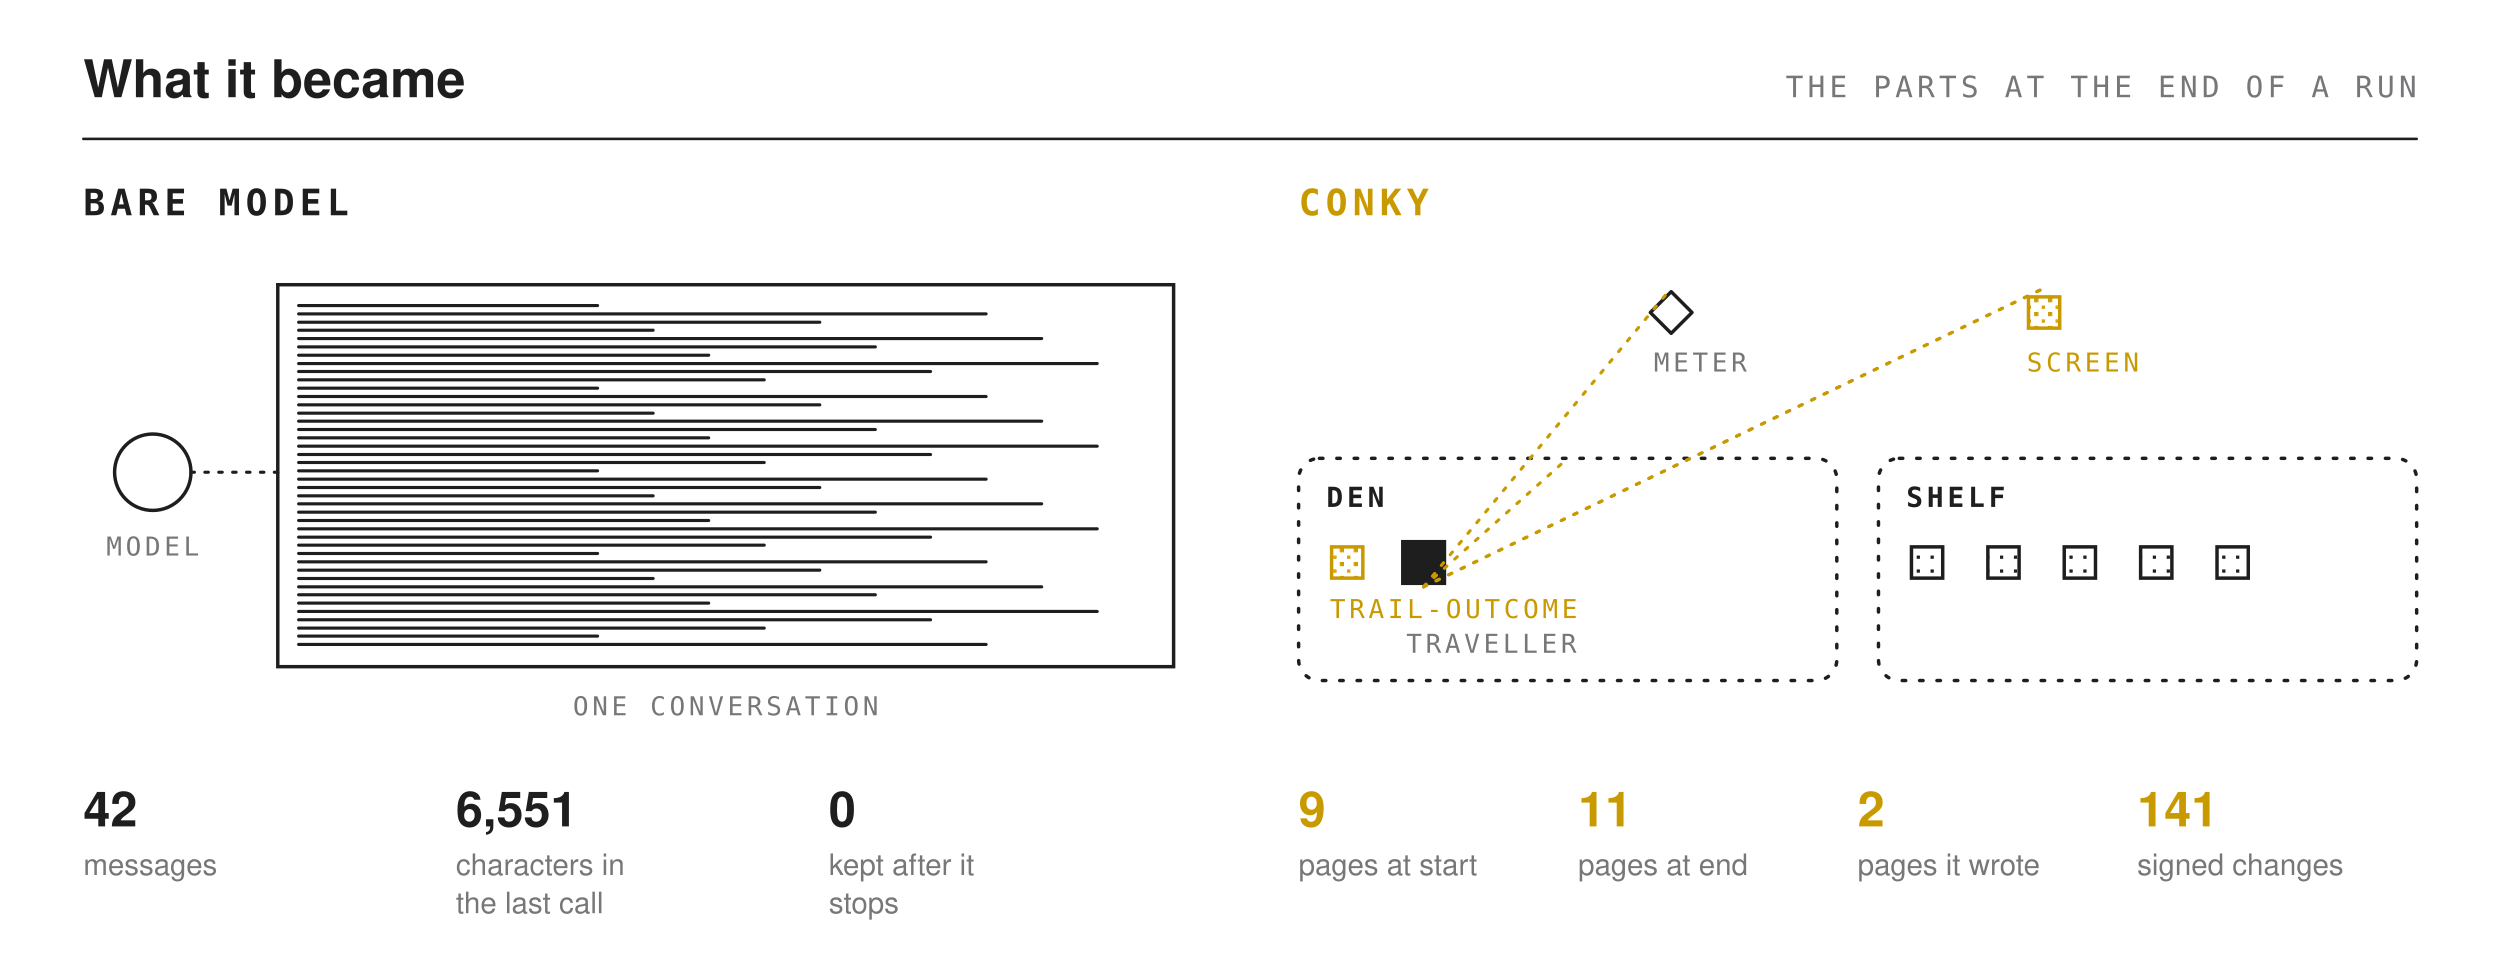
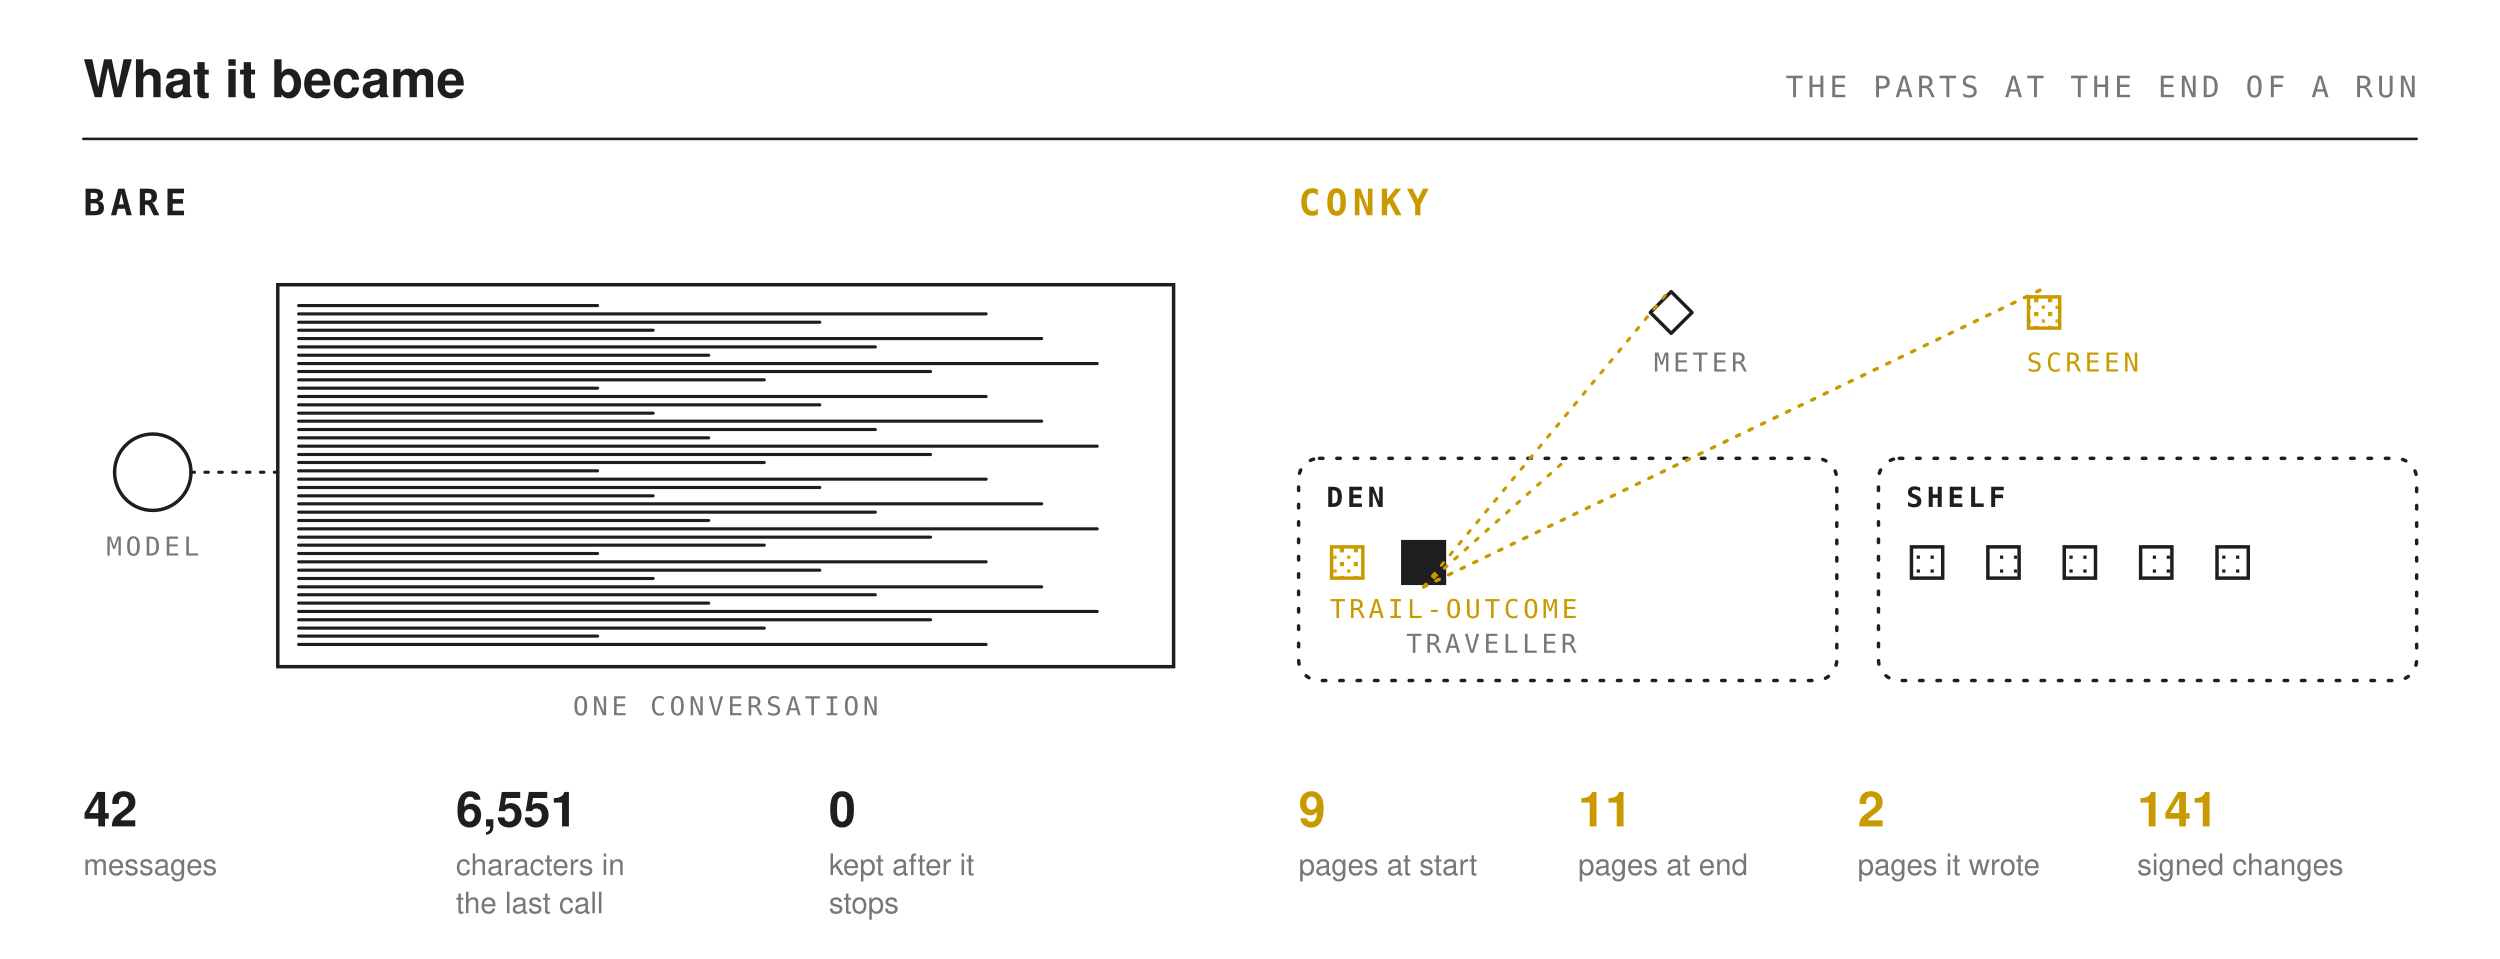
<svg xmlns="http://www.w3.org/2000/svg" width="720" height="276" viewBox="0 0 720 276" role="img" aria-label="The parts each harness was made of when its median run stopped.">
  <defs>
    <pattern id="dots" width="4" height="4" patternUnits="userSpaceOnUse">
      <path d="M0 0h1v1h-1z" fill="#1E1E1E" shape-rendering="crispEdges" />
    </pattern>
    <pattern id="dense" width="4" height="4" patternUnits="userSpaceOnUse">
      <path d="M0 0h1v1h-1zM2 2h1v1h-1z" fill="#1E1E1E" shape-rendering="crispEdges" />
    </pattern>
    <pattern id="dense-accent" width="4" height="4" patternUnits="userSpaceOnUse">
      <path d="M0 0h1v1h-1zM2 2h1v1h-1z" fill="#C99A00" shape-rendering="crispEdges" />
    </pattern>
  </defs>
  <text x="24.0" y="28.0" font-family="-apple-system, BlinkMacSystemFont, 'Segoe UI', Helvetica, Arial, sans-serif" font-size="15" font-weight="bold" text-anchor="start" fill="#1E1E1E">What it became</text>
  <text x="696.0" y="28.0" font-family="ui-monospace, SFMono-Regular, Menlo, Consolas, monospace" font-size="8.5" font-weight="normal" text-anchor="end" fill="#77777A" letter-spacing="0.14em">THE PARTS AT THE END OF A RUN</text>
  <line x1="24.0" y1="40.0" x2="696.0" y2="40.0" stroke="#1E1E1E" stroke-width="0.75" stroke-linecap="round" />
-   <text x="24.0" y="62.0" font-family="ui-monospace, SFMono-Regular, Menlo, Consolas, monospace" font-size="10.5" font-weight="bold" text-anchor="start" fill="#1E1E1E" letter-spacing="0.14em">BARE MODEL</text>
+   <text x="24.0" y="62.0" font-family="ui-monospace, SFMono-Regular, Menlo, Consolas, monospace" font-size="10.5" font-weight="bold" text-anchor="start" fill="#1E1E1E" letter-spacing="0.14em">BARE</text>
  <circle cx="44.0" cy="136.0" r="11" fill="none" stroke="#1E1E1E" stroke-width="1" />
  <text x="44.0" y="160.0" font-family="ui-monospace, SFMono-Regular, Menlo, Consolas, monospace" font-size="7.5" font-weight="normal" text-anchor="middle" fill="#77777A" letter-spacing="0.14em">MODEL</text>
  <rect x="80.0" y="82.0" width="258.0" height="110.0" fill="none" stroke="#1E1E1E" stroke-width="1.0" />
  <line x1="55.0" y1="136.0" x2="80.0" y2="136.0" stroke="#1E1E1E" stroke-width="0.9" stroke-linecap="round" stroke-dasharray="1 3" />
  <line x1="86.0" y1="88.0" x2="172.1" y2="88.0" stroke="#1E1E1E" stroke-width="0.9" stroke-linecap="round" />
  <line x1="86.0" y1="90.4" x2="284.0" y2="90.4" stroke="#1E1E1E" stroke-width="0.9" stroke-linecap="round" />
  <line x1="86.0" y1="92.8" x2="236.1" y2="92.8" stroke="#1E1E1E" stroke-width="0.9" stroke-linecap="round" />
  <line x1="86.0" y1="95.1" x2="188.1" y2="95.1" stroke="#1E1E1E" stroke-width="0.9" stroke-linecap="round" />
  <line x1="86.0" y1="97.5" x2="300.0" y2="97.5" stroke="#1E1E1E" stroke-width="0.9" stroke-linecap="round" />
  <line x1="86.0" y1="99.9" x2="252.1" y2="99.9" stroke="#1E1E1E" stroke-width="0.9" stroke-linecap="round" />
  <line x1="86.0" y1="102.3" x2="204.1" y2="102.3" stroke="#1E1E1E" stroke-width="0.9" stroke-linecap="round" />
  <line x1="86.0" y1="104.7" x2="316.0" y2="104.7" stroke="#1E1E1E" stroke-width="0.9" stroke-linecap="round" />
  <line x1="86.0" y1="107.0" x2="268.0" y2="107.0" stroke="#1E1E1E" stroke-width="0.9" stroke-linecap="round" />
  <line x1="86.0" y1="109.4" x2="220.1" y2="109.4" stroke="#1E1E1E" stroke-width="0.9" stroke-linecap="round" />
  <line x1="86.0" y1="111.8" x2="172.1" y2="111.8" stroke="#1E1E1E" stroke-width="0.9" stroke-linecap="round" />
  <line x1="86.0" y1="114.2" x2="284.0" y2="114.2" stroke="#1E1E1E" stroke-width="0.9" stroke-linecap="round" />
  <line x1="86.0" y1="116.6" x2="236.1" y2="116.6" stroke="#1E1E1E" stroke-width="0.9" stroke-linecap="round" />
  <line x1="86.0" y1="119.0" x2="188.1" y2="119.0" stroke="#1E1E1E" stroke-width="0.9" stroke-linecap="round" />
  <line x1="86.0" y1="121.3" x2="300.0" y2="121.3" stroke="#1E1E1E" stroke-width="0.9" stroke-linecap="round" />
  <line x1="86.0" y1="123.7" x2="252.1" y2="123.7" stroke="#1E1E1E" stroke-width="0.9" stroke-linecap="round" />
  <line x1="86.0" y1="126.1" x2="204.1" y2="126.1" stroke="#1E1E1E" stroke-width="0.9" stroke-linecap="round" />
  <line x1="86.0" y1="128.5" x2="316.0" y2="128.5" stroke="#1E1E1E" stroke-width="0.9" stroke-linecap="round" />
  <line x1="86.0" y1="130.9" x2="268.0" y2="130.9" stroke="#1E1E1E" stroke-width="0.9" stroke-linecap="round" />
  <line x1="86.0" y1="133.2" x2="220.1" y2="133.2" stroke="#1E1E1E" stroke-width="0.9" stroke-linecap="round" />
  <line x1="86.0" y1="135.6" x2="172.1" y2="135.6" stroke="#1E1E1E" stroke-width="0.9" stroke-linecap="round" />
  <line x1="86.0" y1="138.0" x2="284.0" y2="138.0" stroke="#1E1E1E" stroke-width="0.9" stroke-linecap="round" />
  <line x1="86.0" y1="140.4" x2="236.1" y2="140.4" stroke="#1E1E1E" stroke-width="0.9" stroke-linecap="round" />
  <line x1="86.0" y1="142.8" x2="188.1" y2="142.8" stroke="#1E1E1E" stroke-width="0.9" stroke-linecap="round" />
  <line x1="86.0" y1="145.1" x2="300.0" y2="145.1" stroke="#1E1E1E" stroke-width="0.9" stroke-linecap="round" />
  <line x1="86.0" y1="147.5" x2="252.1" y2="147.5" stroke="#1E1E1E" stroke-width="0.9" stroke-linecap="round" />
  <line x1="86.0" y1="149.9" x2="204.1" y2="149.9" stroke="#1E1E1E" stroke-width="0.9" stroke-linecap="round" />
  <line x1="86.0" y1="152.3" x2="316.0" y2="152.3" stroke="#1E1E1E" stroke-width="0.9" stroke-linecap="round" />
  <line x1="86.0" y1="154.7" x2="268.0" y2="154.7" stroke="#1E1E1E" stroke-width="0.9" stroke-linecap="round" />
  <line x1="86.0" y1="157.0" x2="220.1" y2="157.0" stroke="#1E1E1E" stroke-width="0.9" stroke-linecap="round" />
  <line x1="86.0" y1="159.4" x2="172.1" y2="159.4" stroke="#1E1E1E" stroke-width="0.9" stroke-linecap="round" />
  <line x1="86.0" y1="161.8" x2="284.0" y2="161.8" stroke="#1E1E1E" stroke-width="0.9" stroke-linecap="round" />
  <line x1="86.0" y1="164.2" x2="236.1" y2="164.2" stroke="#1E1E1E" stroke-width="0.9" stroke-linecap="round" />
  <line x1="86.0" y1="166.6" x2="188.1" y2="166.6" stroke="#1E1E1E" stroke-width="0.9" stroke-linecap="round" />
  <line x1="86.0" y1="169.0" x2="300.0" y2="169.0" stroke="#1E1E1E" stroke-width="0.9" stroke-linecap="round" />
  <line x1="86.0" y1="171.3" x2="252.1" y2="171.3" stroke="#1E1E1E" stroke-width="0.9" stroke-linecap="round" />
  <line x1="86.0" y1="173.7" x2="204.1" y2="173.7" stroke="#1E1E1E" stroke-width="0.9" stroke-linecap="round" />
  <line x1="86.0" y1="176.1" x2="316.0" y2="176.1" stroke="#1E1E1E" stroke-width="0.9" stroke-linecap="round" />
  <line x1="86.0" y1="178.5" x2="268.0" y2="178.5" stroke="#1E1E1E" stroke-width="0.9" stroke-linecap="round" />
  <line x1="86.0" y1="180.9" x2="220.1" y2="180.9" stroke="#1E1E1E" stroke-width="0.9" stroke-linecap="round" />
  <line x1="86.0" y1="183.2" x2="172.1" y2="183.2" stroke="#1E1E1E" stroke-width="0.9" stroke-linecap="round" />
  <line x1="86.0" y1="185.6" x2="284.0" y2="185.6" stroke="#1E1E1E" stroke-width="0.9" stroke-linecap="round" />
  <text x="209.0" y="206.0" font-family="ui-monospace, SFMono-Regular, Menlo, Consolas, monospace" font-size="7.5" font-weight="normal" text-anchor="middle" fill="#77777A" letter-spacing="0.14em">ONE CONVERSATION</text>
  <text x="24.0" y="238.0" font-family="-apple-system, BlinkMacSystemFont, 'Segoe UI', Helvetica, Arial, sans-serif" font-size="14" font-weight="bold" text-anchor="start" fill="#1E1E1E">42</text>
  <text x="24.0" y="252.0" font-family="-apple-system, BlinkMacSystemFont, 'Segoe UI', Helvetica, Arial, sans-serif" font-size="8.5" font-weight="normal" text-anchor="start" fill="#77777A">messages</text>
  <text x="131.3" y="238.0" font-family="-apple-system, BlinkMacSystemFont, 'Segoe UI', Helvetica, Arial, sans-serif" font-size="14" font-weight="bold" text-anchor="start" fill="#1E1E1E">6,551</text>
  <text x="131.3" y="252.0" font-family="-apple-system, BlinkMacSystemFont, 'Segoe UI', Helvetica, Arial, sans-serif" font-size="8.5" font-weight="normal" text-anchor="start" fill="#77777A">characters in</text>
  <text x="131.3" y="263.0" font-family="-apple-system, BlinkMacSystemFont, 'Segoe UI', Helvetica, Arial, sans-serif" font-size="8.5" font-weight="normal" text-anchor="start" fill="#77777A">the last call</text>
  <text x="238.7" y="238.0" font-family="-apple-system, BlinkMacSystemFont, 'Segoe UI', Helvetica, Arial, sans-serif" font-size="14" font-weight="bold" text-anchor="start" fill="#1E1E1E">0</text>
  <text x="238.7" y="252.0" font-family="-apple-system, BlinkMacSystemFont, 'Segoe UI', Helvetica, Arial, sans-serif" font-size="8.5" font-weight="normal" text-anchor="start" fill="#77777A">kept after it</text>
  <text x="238.7" y="263.0" font-family="-apple-system, BlinkMacSystemFont, 'Segoe UI', Helvetica, Arial, sans-serif" font-size="8.5" font-weight="normal" text-anchor="start" fill="#77777A">stops</text>
  <text x="374.0" y="62.0" font-family="ui-monospace, SFMono-Regular, Menlo, Consolas, monospace" font-size="10.5" font-weight="bold" text-anchor="start" fill="#C99A00" letter-spacing="0.14em">CONKY</text>
  <path d="M481.3,84.0 l6,6 l-6,6 l-6,-6 Z" fill="none" stroke="#1E1E1E" stroke-width="1.0" stroke-linejoin="round" stroke-linecap="round" />
  <text x="476.3" y="107.0" font-family="ui-monospace, SFMono-Regular, Menlo, Consolas, monospace" font-size="7.5" font-weight="normal" text-anchor="start" fill="#77777A" letter-spacing="0.14em">METER</text>
  <rect x="584.2" y="85.5" width="9.0" height="9.0" fill="url(#dense-accent)" stroke="#C99A00" stroke-width="1.0" />
  <text x="583.7" y="107.0" font-family="ui-monospace, SFMono-Regular, Menlo, Consolas, monospace" font-size="7.5" font-weight="normal" text-anchor="start" fill="#C99A00" letter-spacing="0.14em">SCREEN</text>
  <rect x="374.0" y="132.0" width="155.0" height="64" rx="6" fill="none" stroke="#1E1E1E" stroke-width="1" stroke-dasharray="1 4" stroke-linecap="round" />
  <text x="382.0" y="146.0" font-family="ui-monospace, SFMono-Regular, Menlo, Consolas, monospace" font-size="8" font-weight="bold" text-anchor="start" fill="#1E1E1E" letter-spacing="0.14em">DEN</text>
  <rect x="383.5" y="157.5" width="9.0" height="9.0" fill="url(#dense-accent)" stroke="#C99A00" stroke-width="1.0" />
  <text x="383.0" y="178.0" font-family="ui-monospace, SFMono-Regular, Menlo, Consolas, monospace" font-size="7.5" font-weight="normal" text-anchor="start" fill="#C99A00" letter-spacing="0.14em">TRAIL-OUTCOME</text>
  <rect x="404.0" y="156.0" width="12.0" height="12.0" fill="#1E1E1E" stroke="#1E1E1E" stroke-width="1.0" />
  <text x="405.0" y="188.0" font-family="ui-monospace, SFMono-Regular, Menlo, Consolas, monospace" font-size="7.5" font-weight="normal" text-anchor="start" fill="#77777A" letter-spacing="0.14em">TRAVELLER</text>
  <rect x="541.0" y="132.0" width="155.0" height="64" rx="6" fill="none" stroke="#1E1E1E" stroke-width="1" stroke-dasharray="1 4" stroke-linecap="round" />
  <text x="549.0" y="146.0" font-family="ui-monospace, SFMono-Regular, Menlo, Consolas, monospace" font-size="8" font-weight="bold" text-anchor="start" fill="#1E1E1E" letter-spacing="0.14em">SHELF</text>
  <rect x="550.5" y="157.5" width="9.0" height="9.0" fill="url(#dots)" stroke="#1E1E1E" stroke-width="1.0" />
  <rect x="572.5" y="157.5" width="9.0" height="9.0" fill="url(#dots)" stroke="#1E1E1E" stroke-width="1.0" />
  <rect x="594.5" y="157.5" width="9.0" height="9.0" fill="url(#dots)" stroke="#1E1E1E" stroke-width="1.0" />
  <rect x="616.5" y="157.5" width="9.0" height="9.0" fill="url(#dots)" stroke="#1E1E1E" stroke-width="1.0" />
  <rect x="638.5" y="157.5" width="9.0" height="9.0" fill="url(#dots)" stroke="#1E1E1E" stroke-width="1.0" />
  <line x1="410.0" y1="169.0" x2="588.7" y2="83.0" stroke="#C99A00" stroke-width="0.9" stroke-linecap="round" stroke-dasharray="1 3" />
  <line x1="410.0" y1="169.0" x2="588.7" y2="83.0" stroke="#C99A00" stroke-width="0.9" stroke-linecap="round" stroke-dasharray="1 3" />
  <line x1="410.0" y1="169.0" x2="481.3" y2="83.0" stroke="#C99A00" stroke-width="0.9" stroke-linecap="round" stroke-dasharray="1 3" />
  <line x1="410.0" y1="169.0" x2="451.5" y2="132.0" stroke="#C99A00" stroke-width="0.9" stroke-linecap="round" stroke-dasharray="1 3" />
  <text x="374.0" y="238.0" font-family="-apple-system, BlinkMacSystemFont, 'Segoe UI', Helvetica, Arial, sans-serif" font-size="14" font-weight="bold" text-anchor="start" fill="#C99A00">9</text>
  <text x="374.0" y="252.0" font-family="-apple-system, BlinkMacSystemFont, 'Segoe UI', Helvetica, Arial, sans-serif" font-size="8.5" font-weight="normal" text-anchor="start" fill="#77777A">pages at start</text>
  <text x="454.5" y="238.0" font-family="-apple-system, BlinkMacSystemFont, 'Segoe UI', Helvetica, Arial, sans-serif" font-size="14" font-weight="bold" text-anchor="start" fill="#C99A00">11</text>
  <text x="454.5" y="252.0" font-family="-apple-system, BlinkMacSystemFont, 'Segoe UI', Helvetica, Arial, sans-serif" font-size="8.5" font-weight="normal" text-anchor="start" fill="#77777A">pages at end</text>
  <text x="535.0" y="238.0" font-family="-apple-system, BlinkMacSystemFont, 'Segoe UI', Helvetica, Arial, sans-serif" font-size="14" font-weight="bold" text-anchor="start" fill="#C99A00">2</text>
  <text x="535.0" y="252.0" font-family="-apple-system, BlinkMacSystemFont, 'Segoe UI', Helvetica, Arial, sans-serif" font-size="8.5" font-weight="normal" text-anchor="start" fill="#77777A">pages it wrote</text>
  <text x="615.5" y="238.0" font-family="-apple-system, BlinkMacSystemFont, 'Segoe UI', Helvetica, Arial, sans-serif" font-size="14" font-weight="bold" text-anchor="start" fill="#C99A00">141</text>
  <text x="615.5" y="252.0" font-family="-apple-system, BlinkMacSystemFont, 'Segoe UI', Helvetica, Arial, sans-serif" font-size="8.5" font-weight="normal" text-anchor="start" fill="#77777A">signed changes</text>
</svg>
